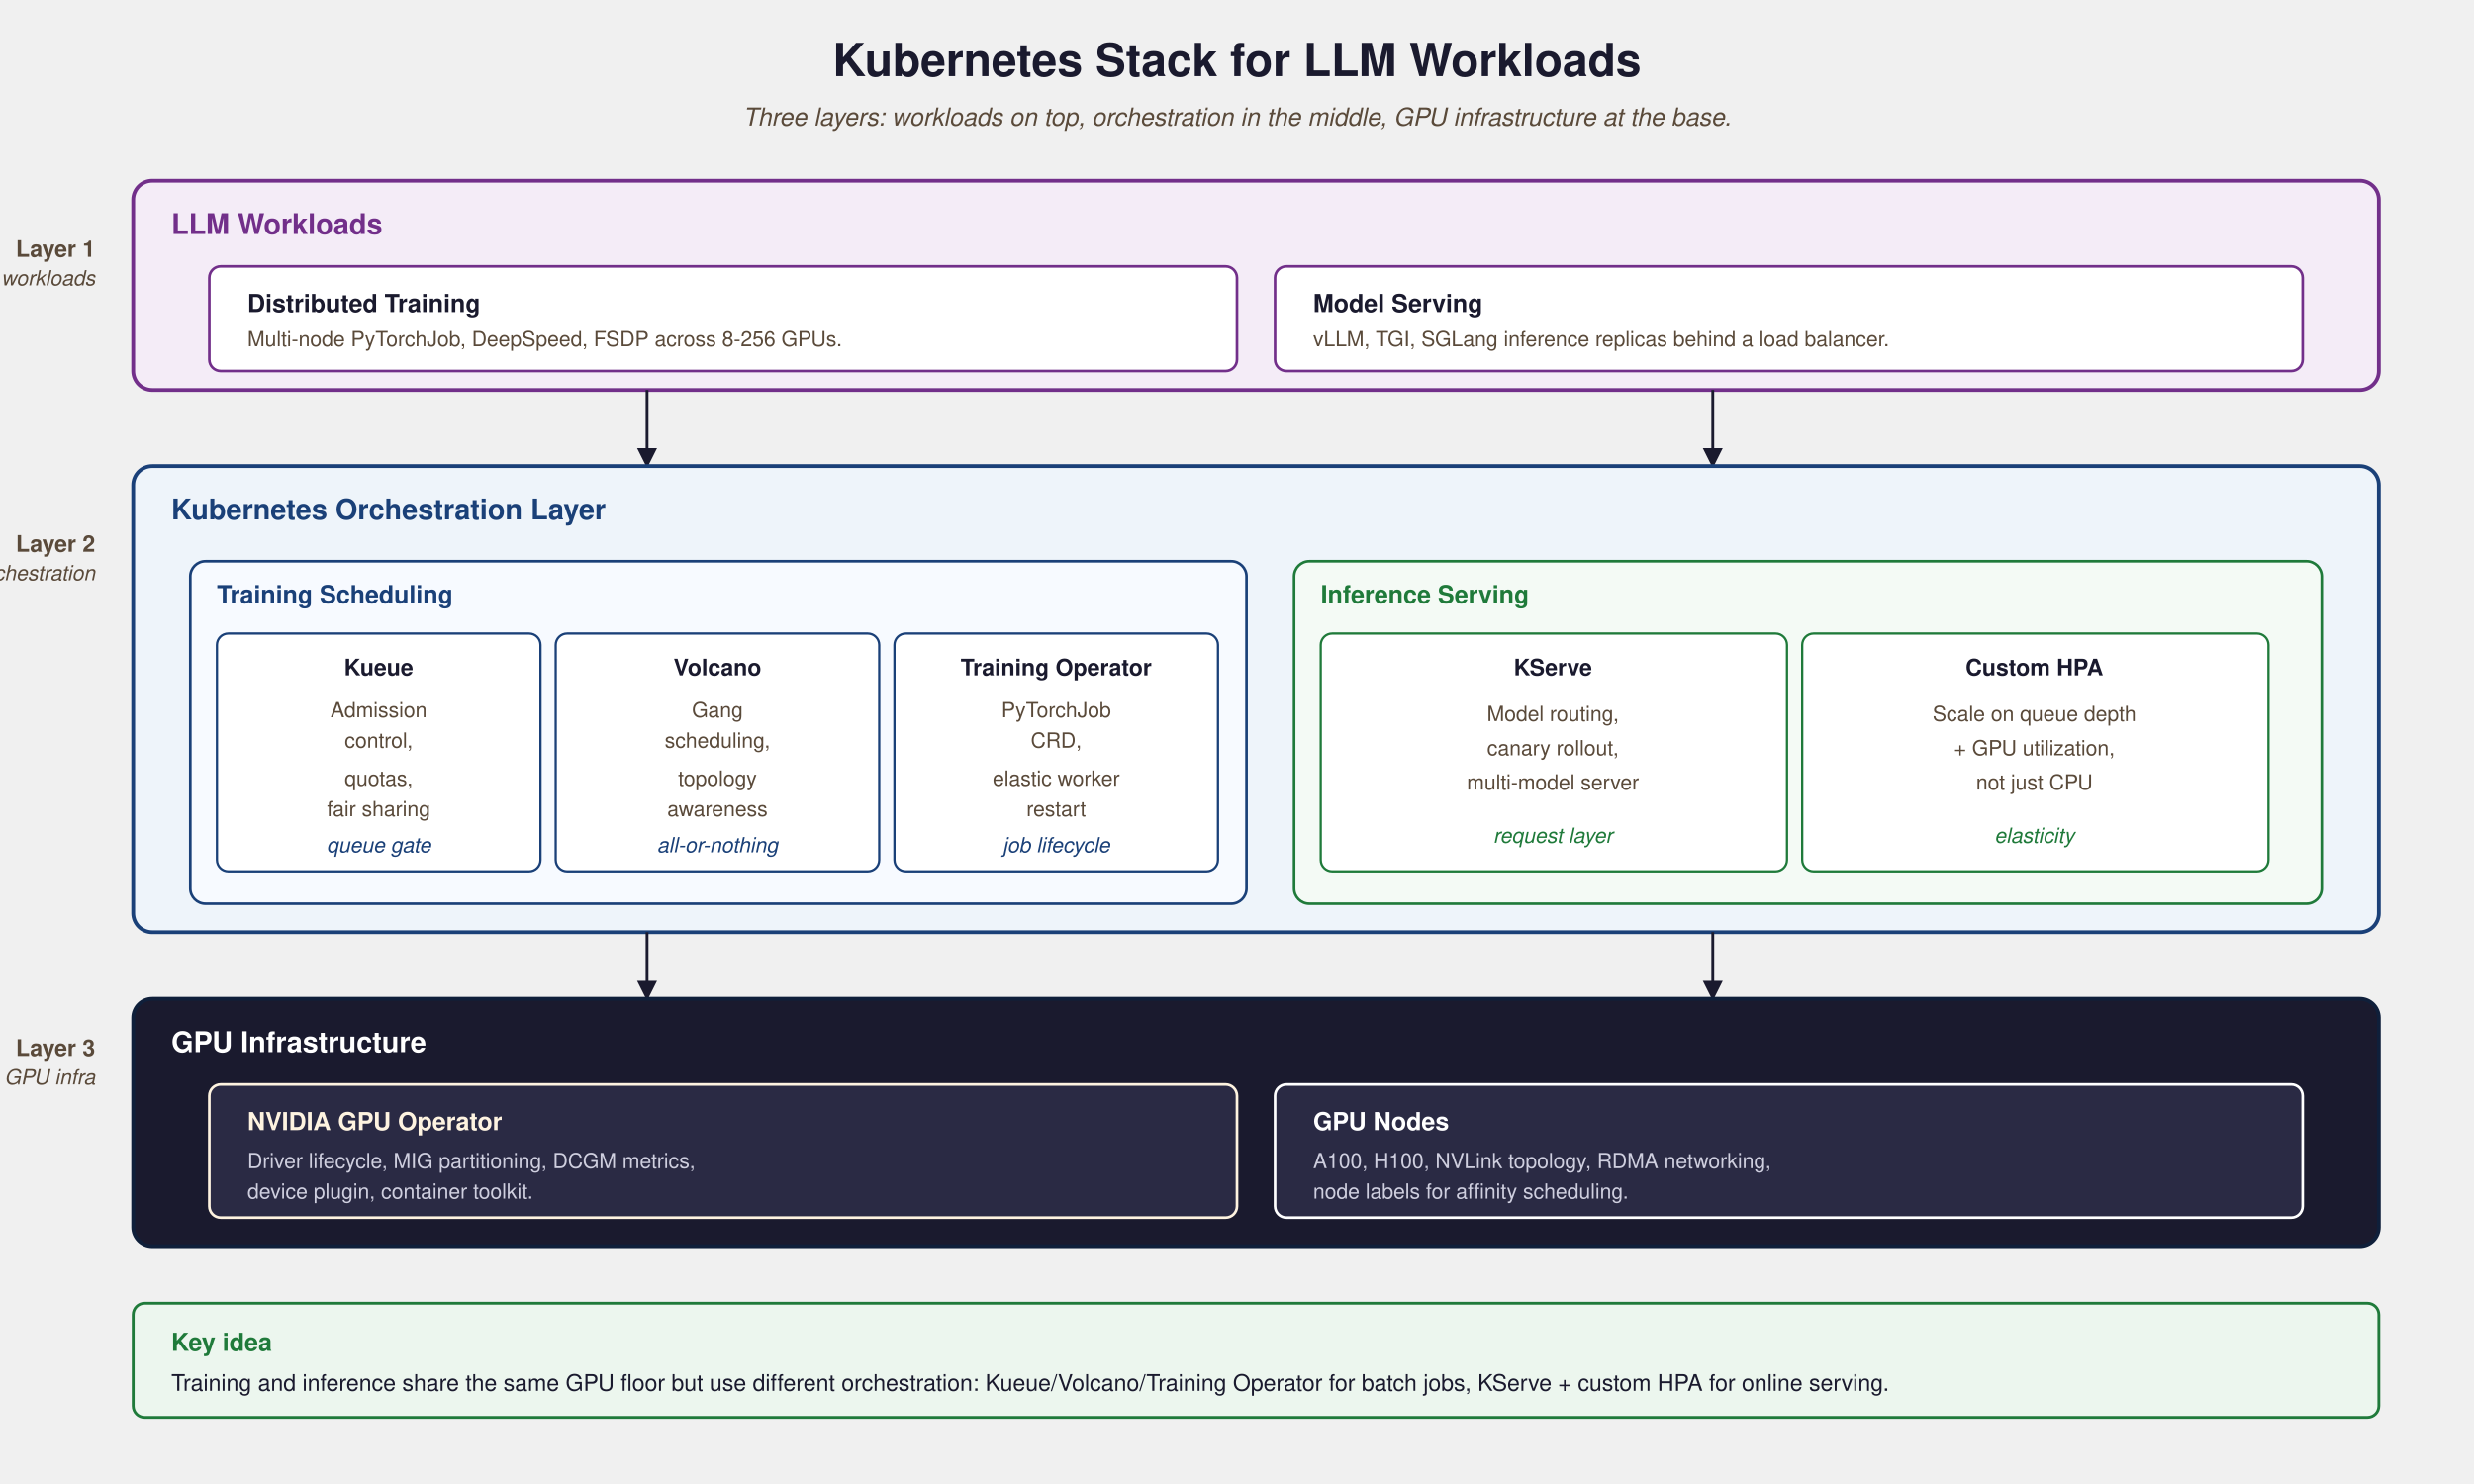
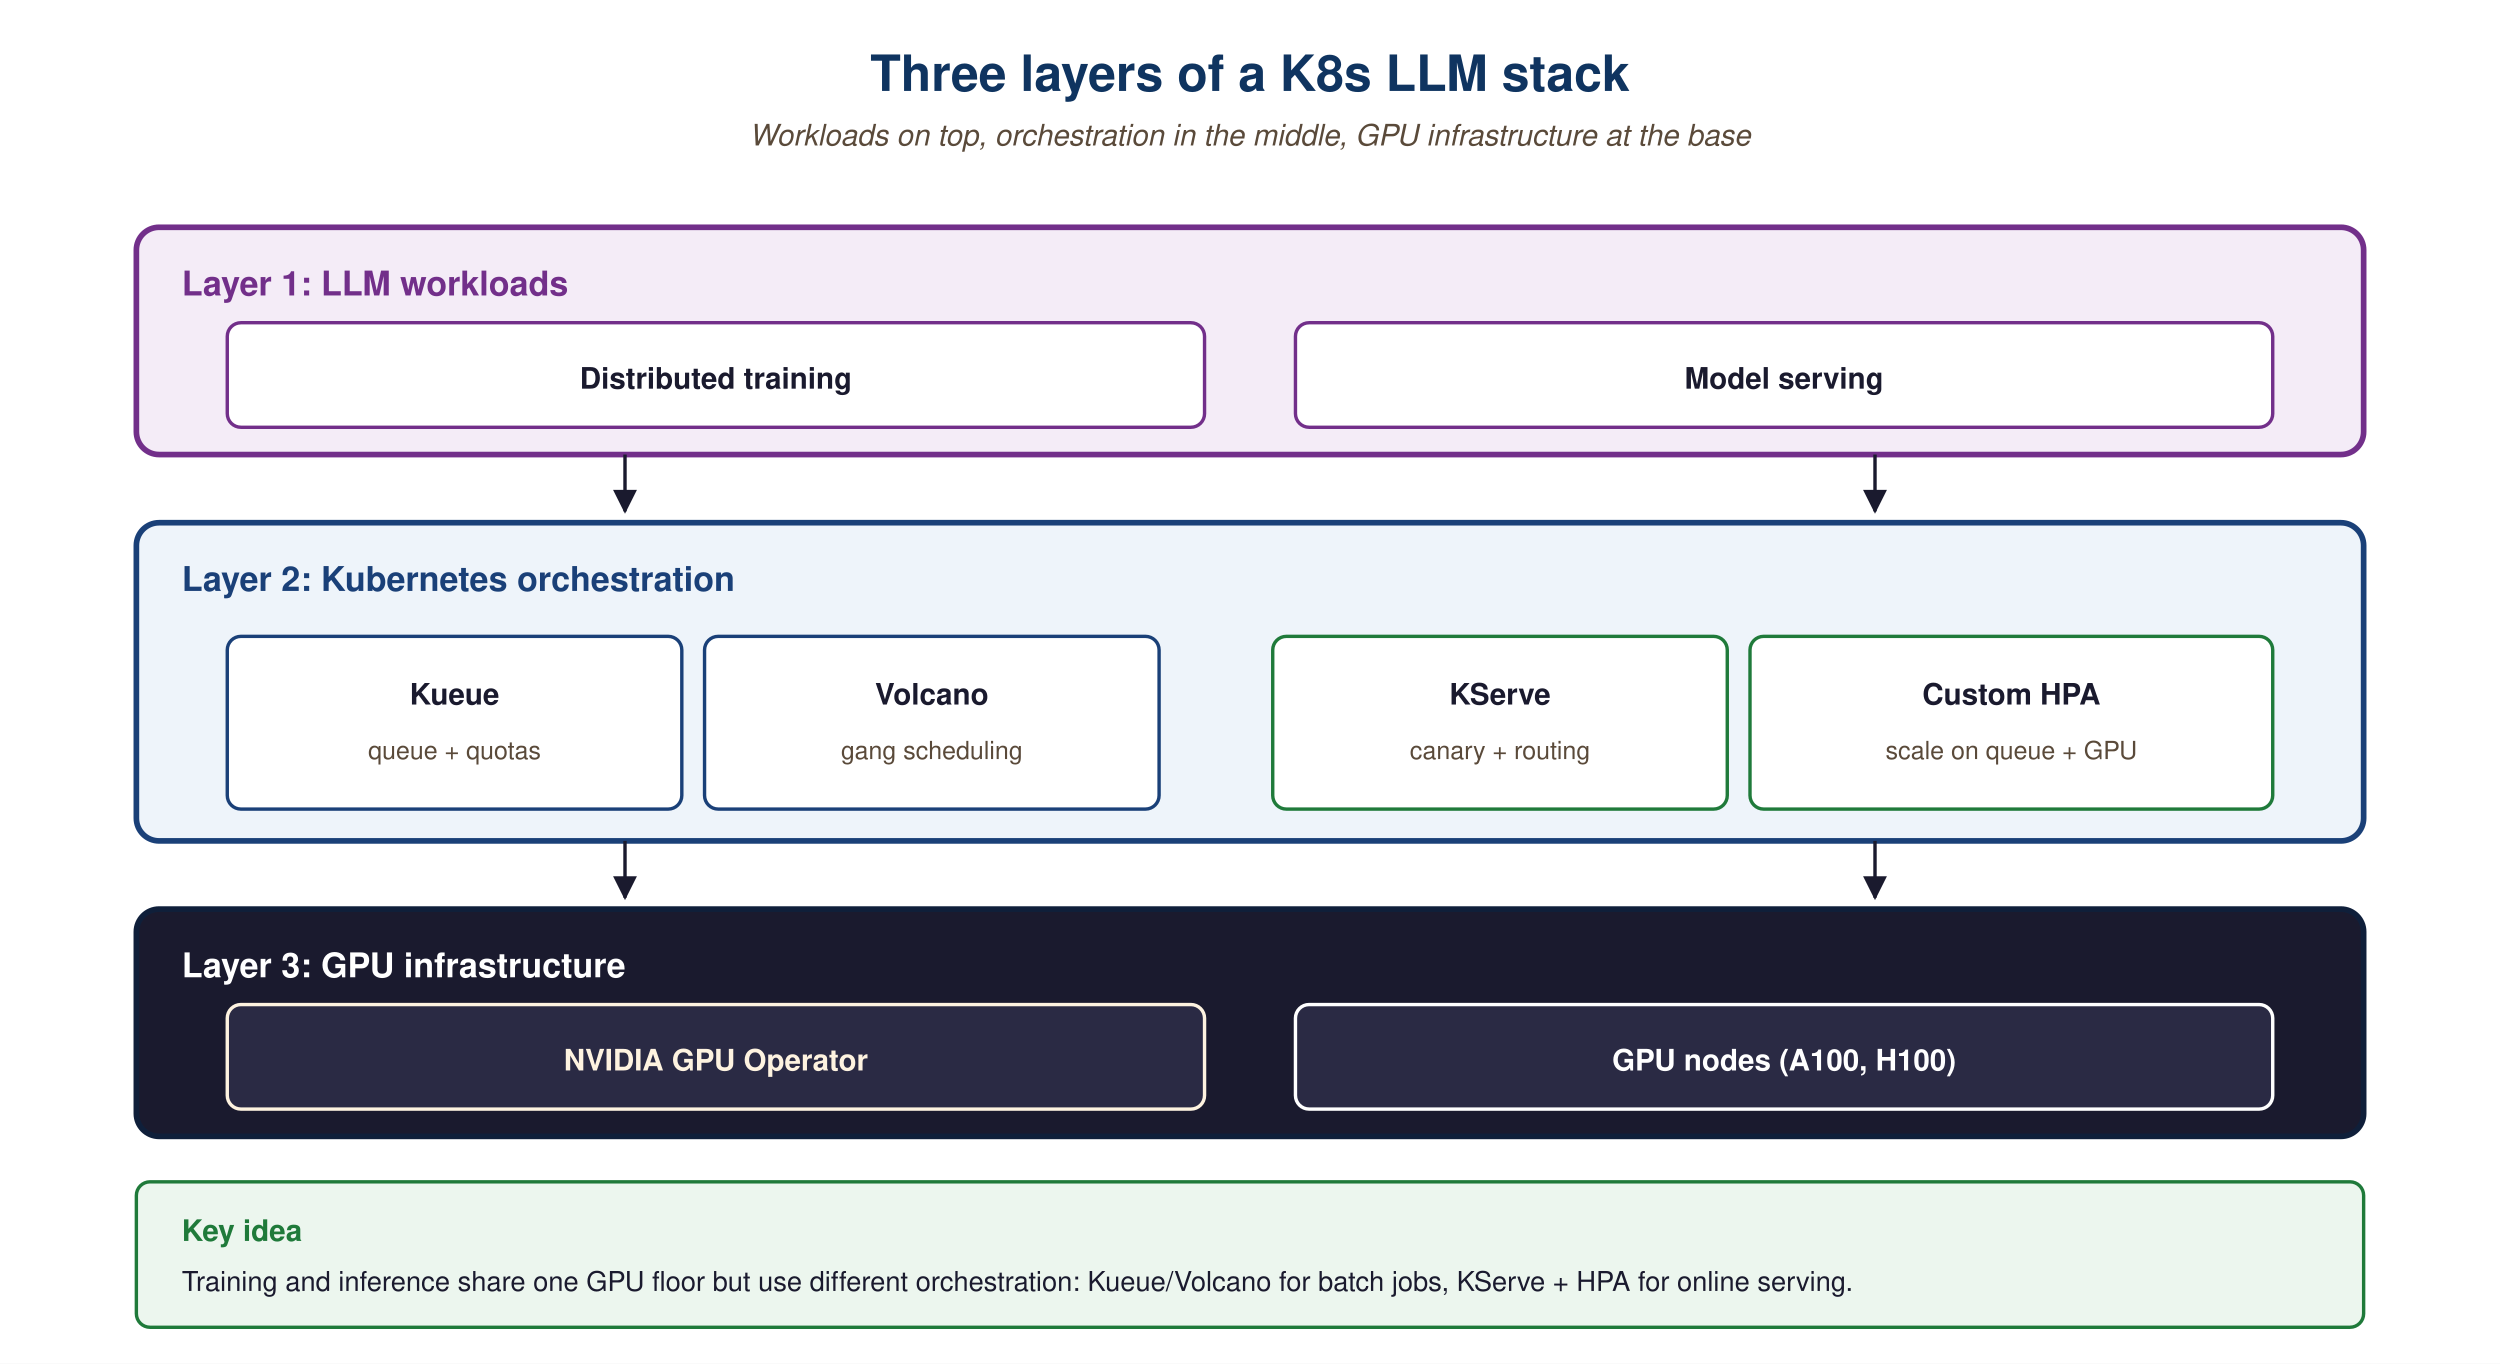
- <svg xmlns="http://www.w3.org/2000/svg" viewBox="0 0 1300 780" font-family="Helvetica, Arial, sans-serif">
+ <svg xmlns="http://www.w3.org/2000/svg" viewBox="0 0 1100 600" font-family="Helvetica, Arial, sans-serif">
+   <rect width="1100" height="600" fill="#ffffff" />
  <defs>
    <marker id="arr" viewBox="0 0 10 10" refX="9" refY="5" markerWidth="7" markerHeight="7" orient="auto-start-reverse">
      <path d="M 0 0 L 10 5 L 0 10 z" fill="#1a1a2e" />
    </marker>
  </defs>
-   <text x="650" y="40" font-size="24" font-weight="600" text-anchor="middle" fill="#1a1a2e">Kubernetes Stack for LLM Workloads</text>
-   <text x="650" y="66" font-size="13" text-anchor="middle" fill="#5a4a3a" font-style="italic">Three layers: workloads on top, orchestration in the middle, GPU infrastructure at the base.</text>
-   <g font-size="12" font-weight="700" fill="#5a4a3a" text-anchor="end">
-     <text x="50" y="135">Layer 1</text>
-     <text x="50" y="150" font-size="11" font-weight="400" font-style="italic">workloads</text>
-     <text x="50" y="290">Layer 2</text>
-     <text x="50" y="305" font-size="11" font-weight="400" font-style="italic">orchestration</text>
-     <text x="50" y="555">Layer 3</text>
-     <text x="50" y="570" font-size="11" font-weight="400" font-style="italic">GPU infra</text>
+   <text x="550" y="40" font-size="22" font-weight="700" text-anchor="middle" fill="#0f3460">Three layers of a K8s LLM stack</text>
+   <text x="550" y="64" font-size="13" font-style="italic" text-anchor="middle" fill="#5a4a3a">Workloads on top, orchestration in the middle, GPU infrastructure at the base</text>
+   <g transform="translate(60, 100)">
+     <rect width="980" height="100" rx="10" fill="#f4ecf7" stroke="#722f8a" stroke-width="2.5" />
+     <text x="20" y="30" font-size="15" font-weight="700" fill="#722f8a">Layer 1: LLM workloads</text>
+     <rect x="40" y="42" width="430" height="46" rx="6" fill="#ffffff" stroke="#722f8a" stroke-width="1.5" />
+     <text x="255" y="71" font-size="13" font-weight="700" text-anchor="middle" fill="#1a1a2e">Distributed training</text>
+     <rect x="510" y="42" width="430" height="46" rx="6" fill="#ffffff" stroke="#722f8a" stroke-width="1.5" />
+     <text x="725" y="71" font-size="13" font-weight="700" text-anchor="middle" fill="#1a1a2e">Model serving</text>
  </g>
-   <g transform="translate(70, 95)">
-     <rect width="1180" height="110" rx="10" fill="#f4ecf7" stroke="#722f8a" stroke-width="2" />
-     <text x="20" y="28" font-size="15" font-weight="700" fill="#722f8a">LLM Workloads</text>
-     <g transform="translate(40, 45)">
-       <rect width="540" height="55" rx="6" fill="#ffffff" stroke="#722f8a" stroke-width="1.4" />
-       <text x="20" y="24" font-size="13" font-weight="700" fill="#1a1a2e">Distributed Training</text>
-       <text x="20" y="42" font-size="11" fill="#5a4a3a">Multi-node PyTorchJob, DeepSpeed, FSDP across 8-256 GPUs.</text>
-     </g>
-     <g transform="translate(600, 45)">
-       <rect width="540" height="55" rx="6" fill="#ffffff" stroke="#722f8a" stroke-width="1.4" />
-       <text x="20" y="24" font-size="13" font-weight="700" fill="#1a1a2e">Model Serving</text>
-       <text x="20" y="42" font-size="11" fill="#5a4a3a">vLLM, TGI, SGLang inference replicas behind a load balancer.</text>
-     </g>
+   <line x1="275" y1="200" x2="275" y2="225" stroke="#1a1a2e" stroke-width="1.5" marker-end="url(#arr)" />
+   <line x1="825" y1="200" x2="825" y2="225" stroke="#1a1a2e" stroke-width="1.5" marker-end="url(#arr)" />
+   <g transform="translate(60, 230)">
+     <rect width="980" height="140" rx="10" fill="#eef4fa" stroke="#1a4078" stroke-width="2.5" />
+     <text x="20" y="30" font-size="15" font-weight="700" fill="#1a4078">Layer 2: Kubernetes orchestration</text>
+     <rect x="40" y="50" width="200" height="76" rx="6" fill="#ffffff" stroke="#1a4078" stroke-width="1.5" />
+     <text x="140" y="80" font-size="13" font-weight="700" text-anchor="middle" fill="#1a1a2e">Kueue</text>
+     <text x="140" y="104" font-size="11" text-anchor="middle" fill="#5a4a3a">queue + quotas</text>
+     <rect x="250" y="50" width="200" height="76" rx="6" fill="#ffffff" stroke="#1a4078" stroke-width="1.5" />
+     <text x="350" y="80" font-size="13" font-weight="700" text-anchor="middle" fill="#1a1a2e">Volcano</text>
+     <text x="350" y="104" font-size="11" text-anchor="middle" fill="#5a4a3a">gang scheduling</text>
+     <rect x="500" y="50" width="200" height="76" rx="6" fill="#ffffff" stroke="#1f7a3a" stroke-width="1.5" />
+     <text x="600" y="80" font-size="13" font-weight="700" text-anchor="middle" fill="#1a1a2e">KServe</text>
+     <text x="600" y="104" font-size="11" text-anchor="middle" fill="#5a4a3a">canary + routing</text>
+     <rect x="710" y="50" width="230" height="76" rx="6" fill="#ffffff" stroke="#1f7a3a" stroke-width="1.5" />
+     <text x="825" y="80" font-size="13" font-weight="700" text-anchor="middle" fill="#1a1a2e">Custom HPA</text>
+     <text x="825" y="104" font-size="11" text-anchor="middle" fill="#5a4a3a">scale on queue + GPU</text>
  </g>
-   <line x1="340" y1="205" x2="340" y2="245" stroke="#1a1a2e" stroke-width="1.5" marker-end="url(#arr)" />
-   <line x1="900" y1="205" x2="900" y2="245" stroke="#1a1a2e" stroke-width="1.5" marker-end="url(#arr)" />
-   <g transform="translate(70, 245)">
-     <rect width="1180" height="245" rx="10" fill="#eef4fa" stroke="#1a4078" stroke-width="2" />
-     <text x="20" y="28" font-size="15" font-weight="700" fill="#1a4078">Kubernetes Orchestration Layer</text>
-     <g transform="translate(30, 50)">
-       <rect width="555" height="180" rx="8" fill="#f7faff" stroke="#1a4078" stroke-width="1.4" />
-       <text x="14" y="22" font-size="13" font-weight="700" fill="#1a4078">Training Scheduling</text>
-       <g transform="translate(14, 38)">
-         <rect width="170" height="125" rx="6" fill="#ffffff" stroke="#1a4078" stroke-width="1.2" />
-         <text x="85" y="22" font-size="12" font-weight="700" text-anchor="middle" fill="#1a1a2e">Kueue</text>
-         <text x="85" y="44" font-size="11" text-anchor="middle" fill="#5a4a3a">Admission</text>
-         <text x="85" y="60" font-size="11" text-anchor="middle" fill="#5a4a3a">control,</text>
-         <text x="85" y="80" font-size="11" text-anchor="middle" fill="#5a4a3a">quotas,</text>
-         <text x="85" y="96" font-size="11" text-anchor="middle" fill="#5a4a3a">fair sharing</text>
-         <text x="85" y="115" font-size="11" font-style="italic" text-anchor="middle" fill="#1a4078">queue gate</text>
-       </g>
-       <g transform="translate(192, 38)">
-         <rect width="170" height="125" rx="6" fill="#ffffff" stroke="#1a4078" stroke-width="1.2" />
-         <text x="85" y="22" font-size="12" font-weight="700" text-anchor="middle" fill="#1a1a2e">Volcano</text>
-         <text x="85" y="44" font-size="11" text-anchor="middle" fill="#5a4a3a">Gang</text>
-         <text x="85" y="60" font-size="11" text-anchor="middle" fill="#5a4a3a">scheduling,</text>
-         <text x="85" y="80" font-size="11" text-anchor="middle" fill="#5a4a3a">topology</text>
-         <text x="85" y="96" font-size="11" text-anchor="middle" fill="#5a4a3a">awareness</text>
-         <text x="85" y="115" font-size="11" font-style="italic" text-anchor="middle" fill="#1a4078">all-or-nothing</text>
-       </g>
-       <g transform="translate(370, 38)">
-         <rect width="170" height="125" rx="6" fill="#ffffff" stroke="#1a4078" stroke-width="1.2" />
-         <text x="85" y="22" font-size="12" font-weight="700" text-anchor="middle" fill="#1a1a2e">Training Operator</text>
-         <text x="85" y="44" font-size="11" text-anchor="middle" fill="#5a4a3a">PyTorchJob</text>
-         <text x="85" y="60" font-size="11" text-anchor="middle" fill="#5a4a3a">CRD,</text>
-         <text x="85" y="80" font-size="11" text-anchor="middle" fill="#5a4a3a">elastic worker</text>
-         <text x="85" y="96" font-size="11" text-anchor="middle" fill="#5a4a3a">restart</text>
-         <text x="85" y="115" font-size="11" font-style="italic" text-anchor="middle" fill="#1a4078">job lifecycle</text>
-       </g>
-     </g>
-     <g transform="translate(610, 50)">
-       <rect width="540" height="180" rx="8" fill="#f4faf5" stroke="#1f7a3a" stroke-width="1.4" />
-       <text x="14" y="22" font-size="13" font-weight="700" fill="#1f7a3a">Inference Serving</text>
-       <g transform="translate(14, 38)">
-         <rect width="245" height="125" rx="6" fill="#ffffff" stroke="#1f7a3a" stroke-width="1.2" />
-         <text x="122" y="22" font-size="12" font-weight="700" text-anchor="middle" fill="#1a1a2e">KServe</text>
-         <text x="122" y="46" font-size="11" text-anchor="middle" fill="#5a4a3a">Model routing,</text>
-         <text x="122" y="64" font-size="11" text-anchor="middle" fill="#5a4a3a">canary rollout,</text>
-         <text x="122" y="82" font-size="11" text-anchor="middle" fill="#5a4a3a">multi-model server</text>
-         <text x="122" y="110" font-size="11" font-style="italic" text-anchor="middle" fill="#1f7a3a">request layer</text>
-       </g>
-       <g transform="translate(267, 38)">
-         <rect width="245" height="125" rx="6" fill="#ffffff" stroke="#1f7a3a" stroke-width="1.2" />
-         <text x="122" y="22" font-size="12" font-weight="700" text-anchor="middle" fill="#1a1a2e">Custom HPA</text>
-         <text x="122" y="46" font-size="11" text-anchor="middle" fill="#5a4a3a">Scale on queue depth</text>
-         <text x="122" y="64" font-size="11" text-anchor="middle" fill="#5a4a3a">+ GPU utilization,</text>
-         <text x="122" y="82" font-size="11" text-anchor="middle" fill="#5a4a3a">not just CPU</text>
-         <text x="122" y="110" font-size="11" font-style="italic" text-anchor="middle" fill="#1f7a3a">elasticity</text>
-       </g>
-     </g>
+   <line x1="275" y1="370" x2="275" y2="395" stroke="#1a1a2e" stroke-width="1.5" marker-end="url(#arr)" />
+   <line x1="825" y1="370" x2="825" y2="395" stroke="#1a1a2e" stroke-width="1.5" marker-end="url(#arr)" />
+   <g transform="translate(60, 400)">
+     <rect width="980" height="100" rx="10" fill="#1a1a2e" stroke="#0f1f3a" stroke-width="2.5" />
+     <text x="20" y="30" font-size="15" font-weight="700" fill="#ffffff">Layer 3: GPU infrastructure</text>
+     <rect x="40" y="42" width="430" height="46" rx="6" fill="#2a2a44" stroke="#fef3e0" stroke-width="1.5" />
+     <text x="255" y="71" font-size="13" font-weight="700" text-anchor="middle" fill="#fef3e0">NVIDIA GPU Operator</text>
+     <rect x="510" y="42" width="430" height="46" rx="6" fill="#2a2a44" stroke="#ffffff" stroke-width="1.5" />
+     <text x="725" y="71" font-size="13" font-weight="700" text-anchor="middle" fill="#ffffff">GPU nodes (A100, H100)</text>
  </g>
-   <line x1="340" y1="490" x2="340" y2="525" stroke="#1a1a2e" stroke-width="1.5" marker-end="url(#arr)" />
-   <line x1="900" y1="490" x2="900" y2="525" stroke="#1a1a2e" stroke-width="1.5" marker-end="url(#arr)" />
-   <g transform="translate(70, 525)">
-     <rect width="1180" height="130" rx="10" fill="#1a1a2e" stroke="#0f1f3a" stroke-width="2" />
-     <text x="20" y="28" font-size="15" font-weight="700" fill="#ffffff">GPU Infrastructure</text>
-     <g transform="translate(40, 45)">
-       <rect width="540" height="70" rx="6" fill="#2a2a44" stroke="#fef3e0" stroke-width="1.4" />
-       <text x="20" y="24" font-size="13" font-weight="700" fill="#fef3e0">NVIDIA GPU Operator</text>
-       <text x="20" y="44" font-size="11" fill="#cfcfdf">Driver lifecycle, MIG partitioning, DCGM metrics,</text>
-       <text x="20" y="60" font-size="11" fill="#cfcfdf">device plugin, container toolkit.</text>
-     </g>
-     <g transform="translate(600, 45)">
-       <rect width="540" height="70" rx="6" fill="#2a2a44" stroke="#ffffff" stroke-width="1.4" />
-       <text x="20" y="24" font-size="13" font-weight="700" fill="#ffffff">GPU Nodes</text>
-       <text x="20" y="44" font-size="11" fill="#cfcfdf">A100, H100, NVLink topology, RDMA networking,</text>
-       <text x="20" y="60" font-size="11" fill="#cfcfdf">node labels for affinity scheduling.</text>
-     </g>
-   </g>
-   <g transform="translate(70, 685)">
-     <rect width="1180" height="60" rx="6" fill="#ecf6ee" stroke="#1f7a3a" stroke-width="1.5" />
-     <text x="20" y="25" font-size="13" font-weight="700" fill="#1f7a3a">Key idea</text>
-     <text x="20" y="46" font-size="12" fill="#1a1a2e">Training and inference share the same GPU floor but use different orchestration: Kueue/Volcano/Training Operator for batch jobs, KServe + custom HPA for online serving.</text>
+   <g transform="translate(60, 520)">
+     <rect width="980" height="64" rx="6" fill="#ecf6ee" stroke="#1f7a3a" stroke-width="1.5" />
+     <text x="20" y="26" font-size="13" font-weight="700" fill="#1f7a3a">Key idea</text>
+     <text x="20" y="48" font-size="12" fill="#1a1a2e">Training and inference share one GPU floor but use different orchestration: Kueue/Volcano for batch jobs, KServe + HPA for online serving.</text>
  </g>
</svg>
